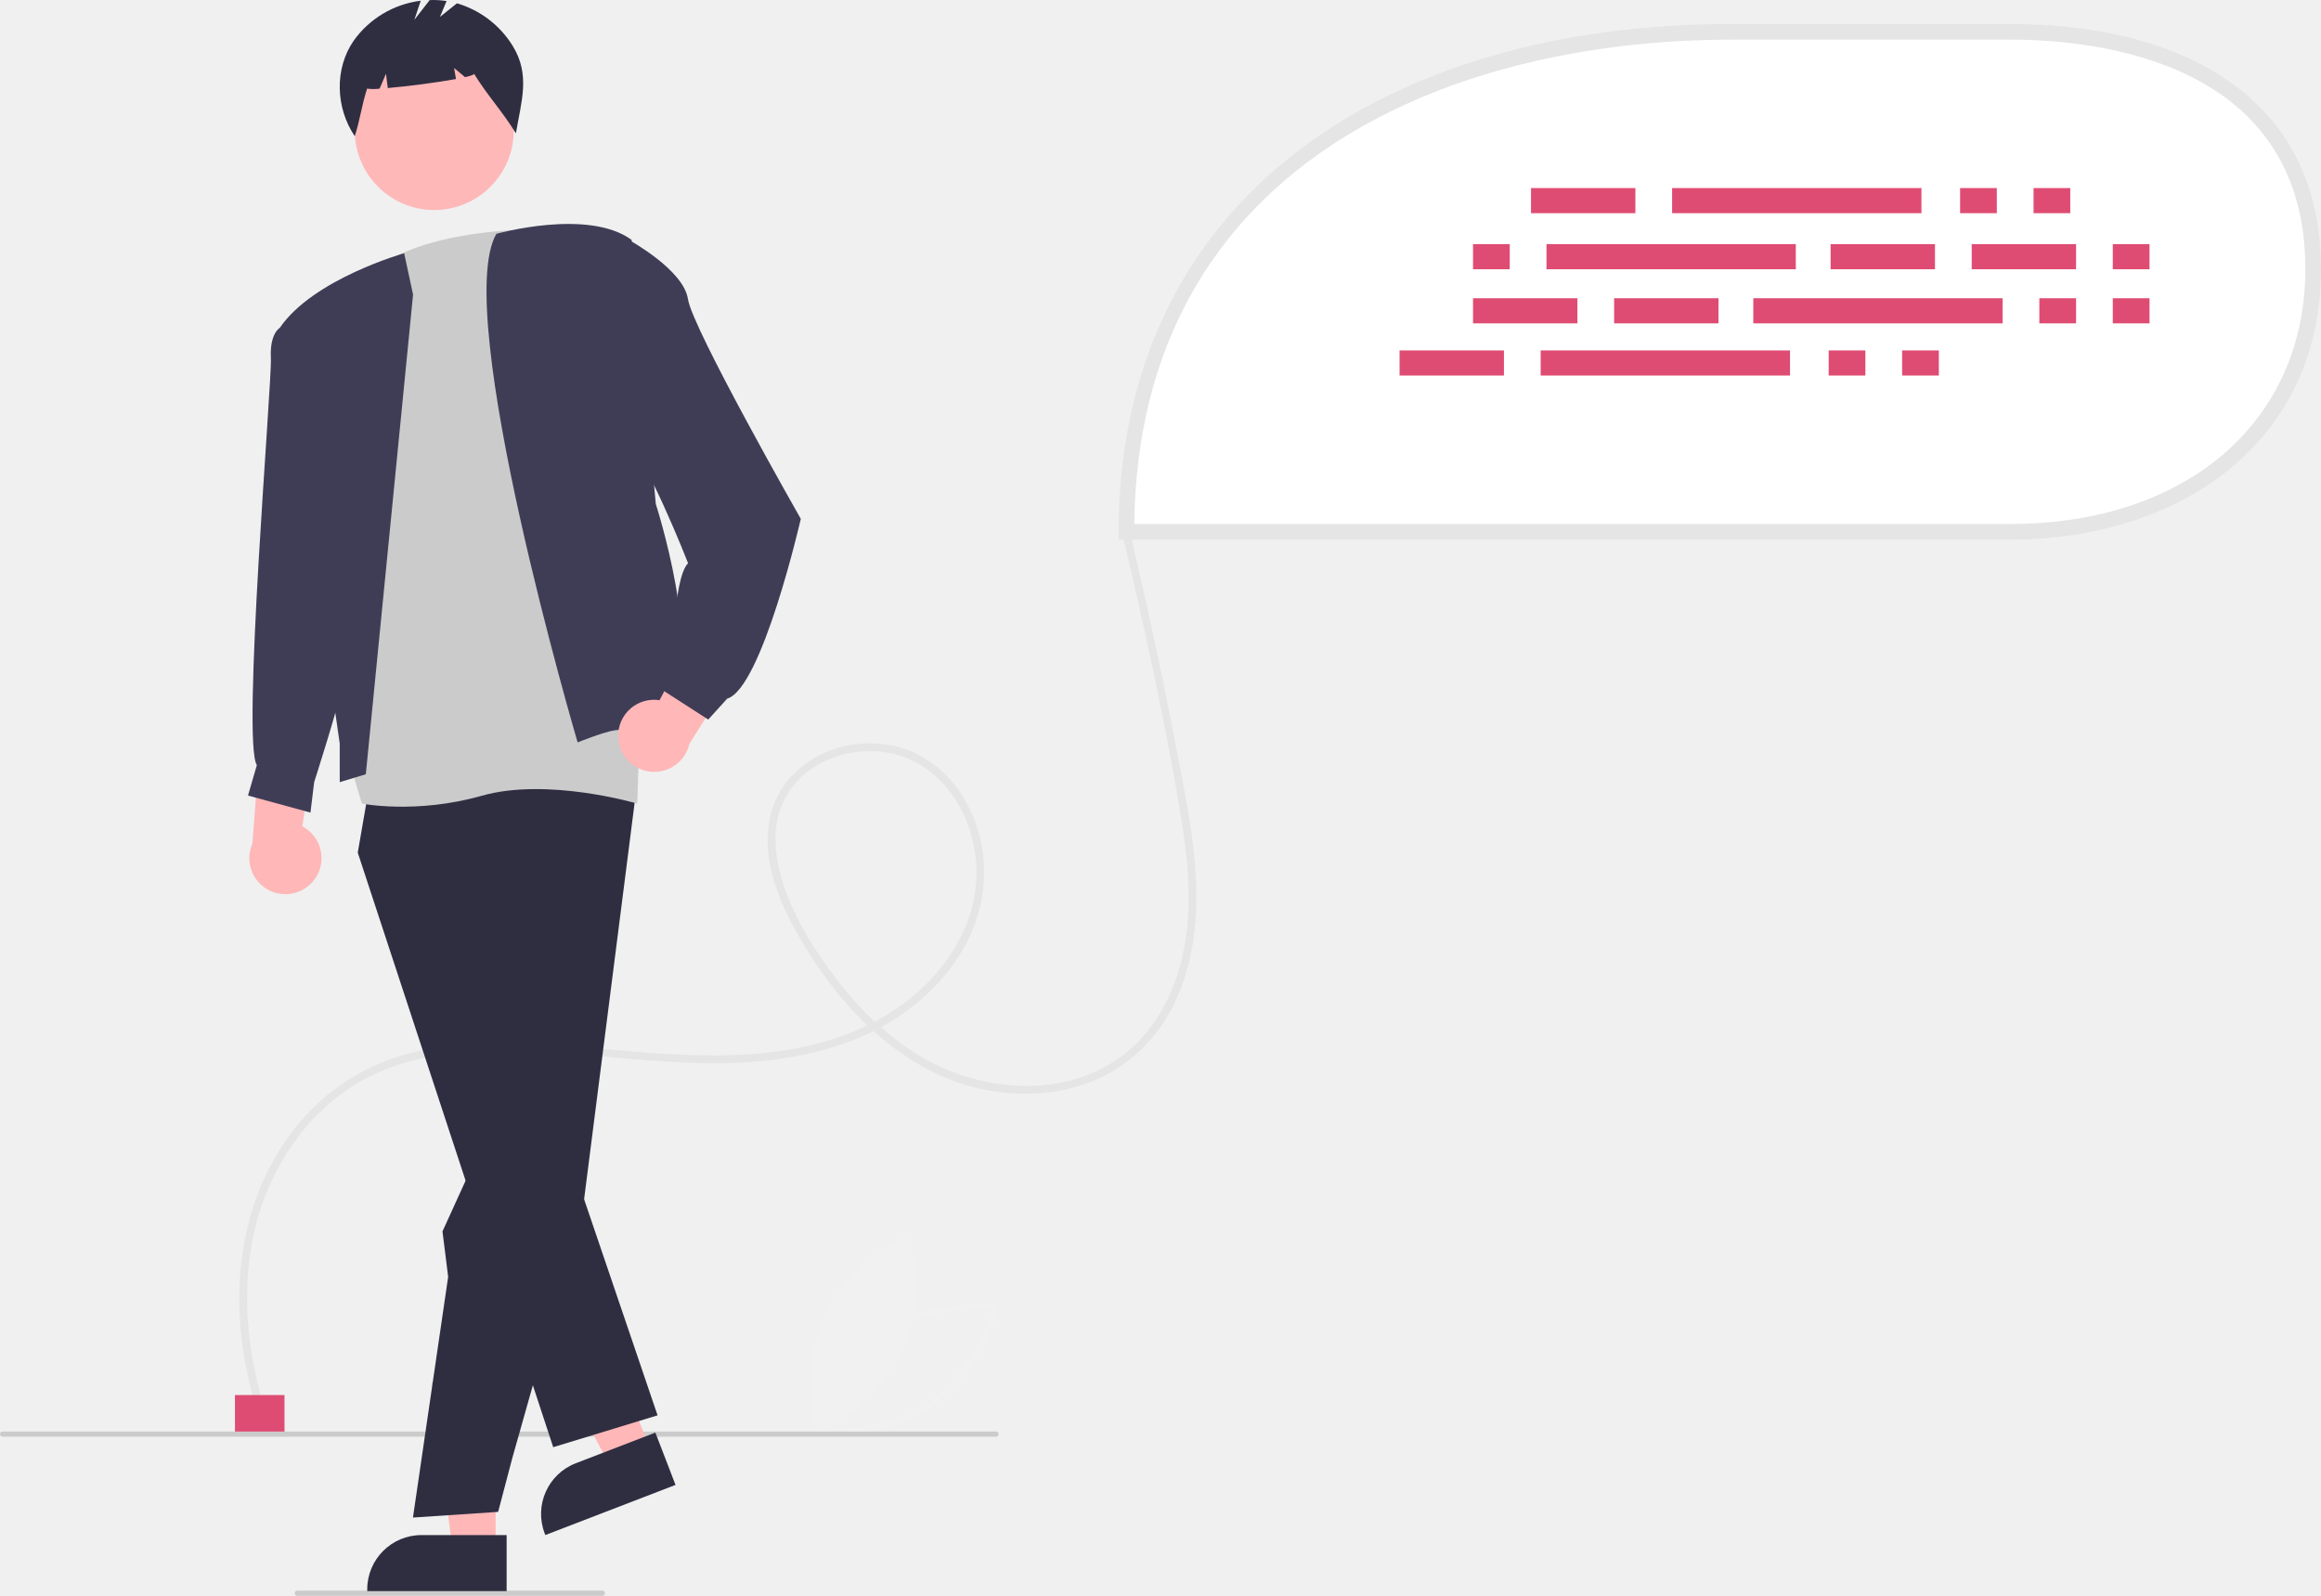
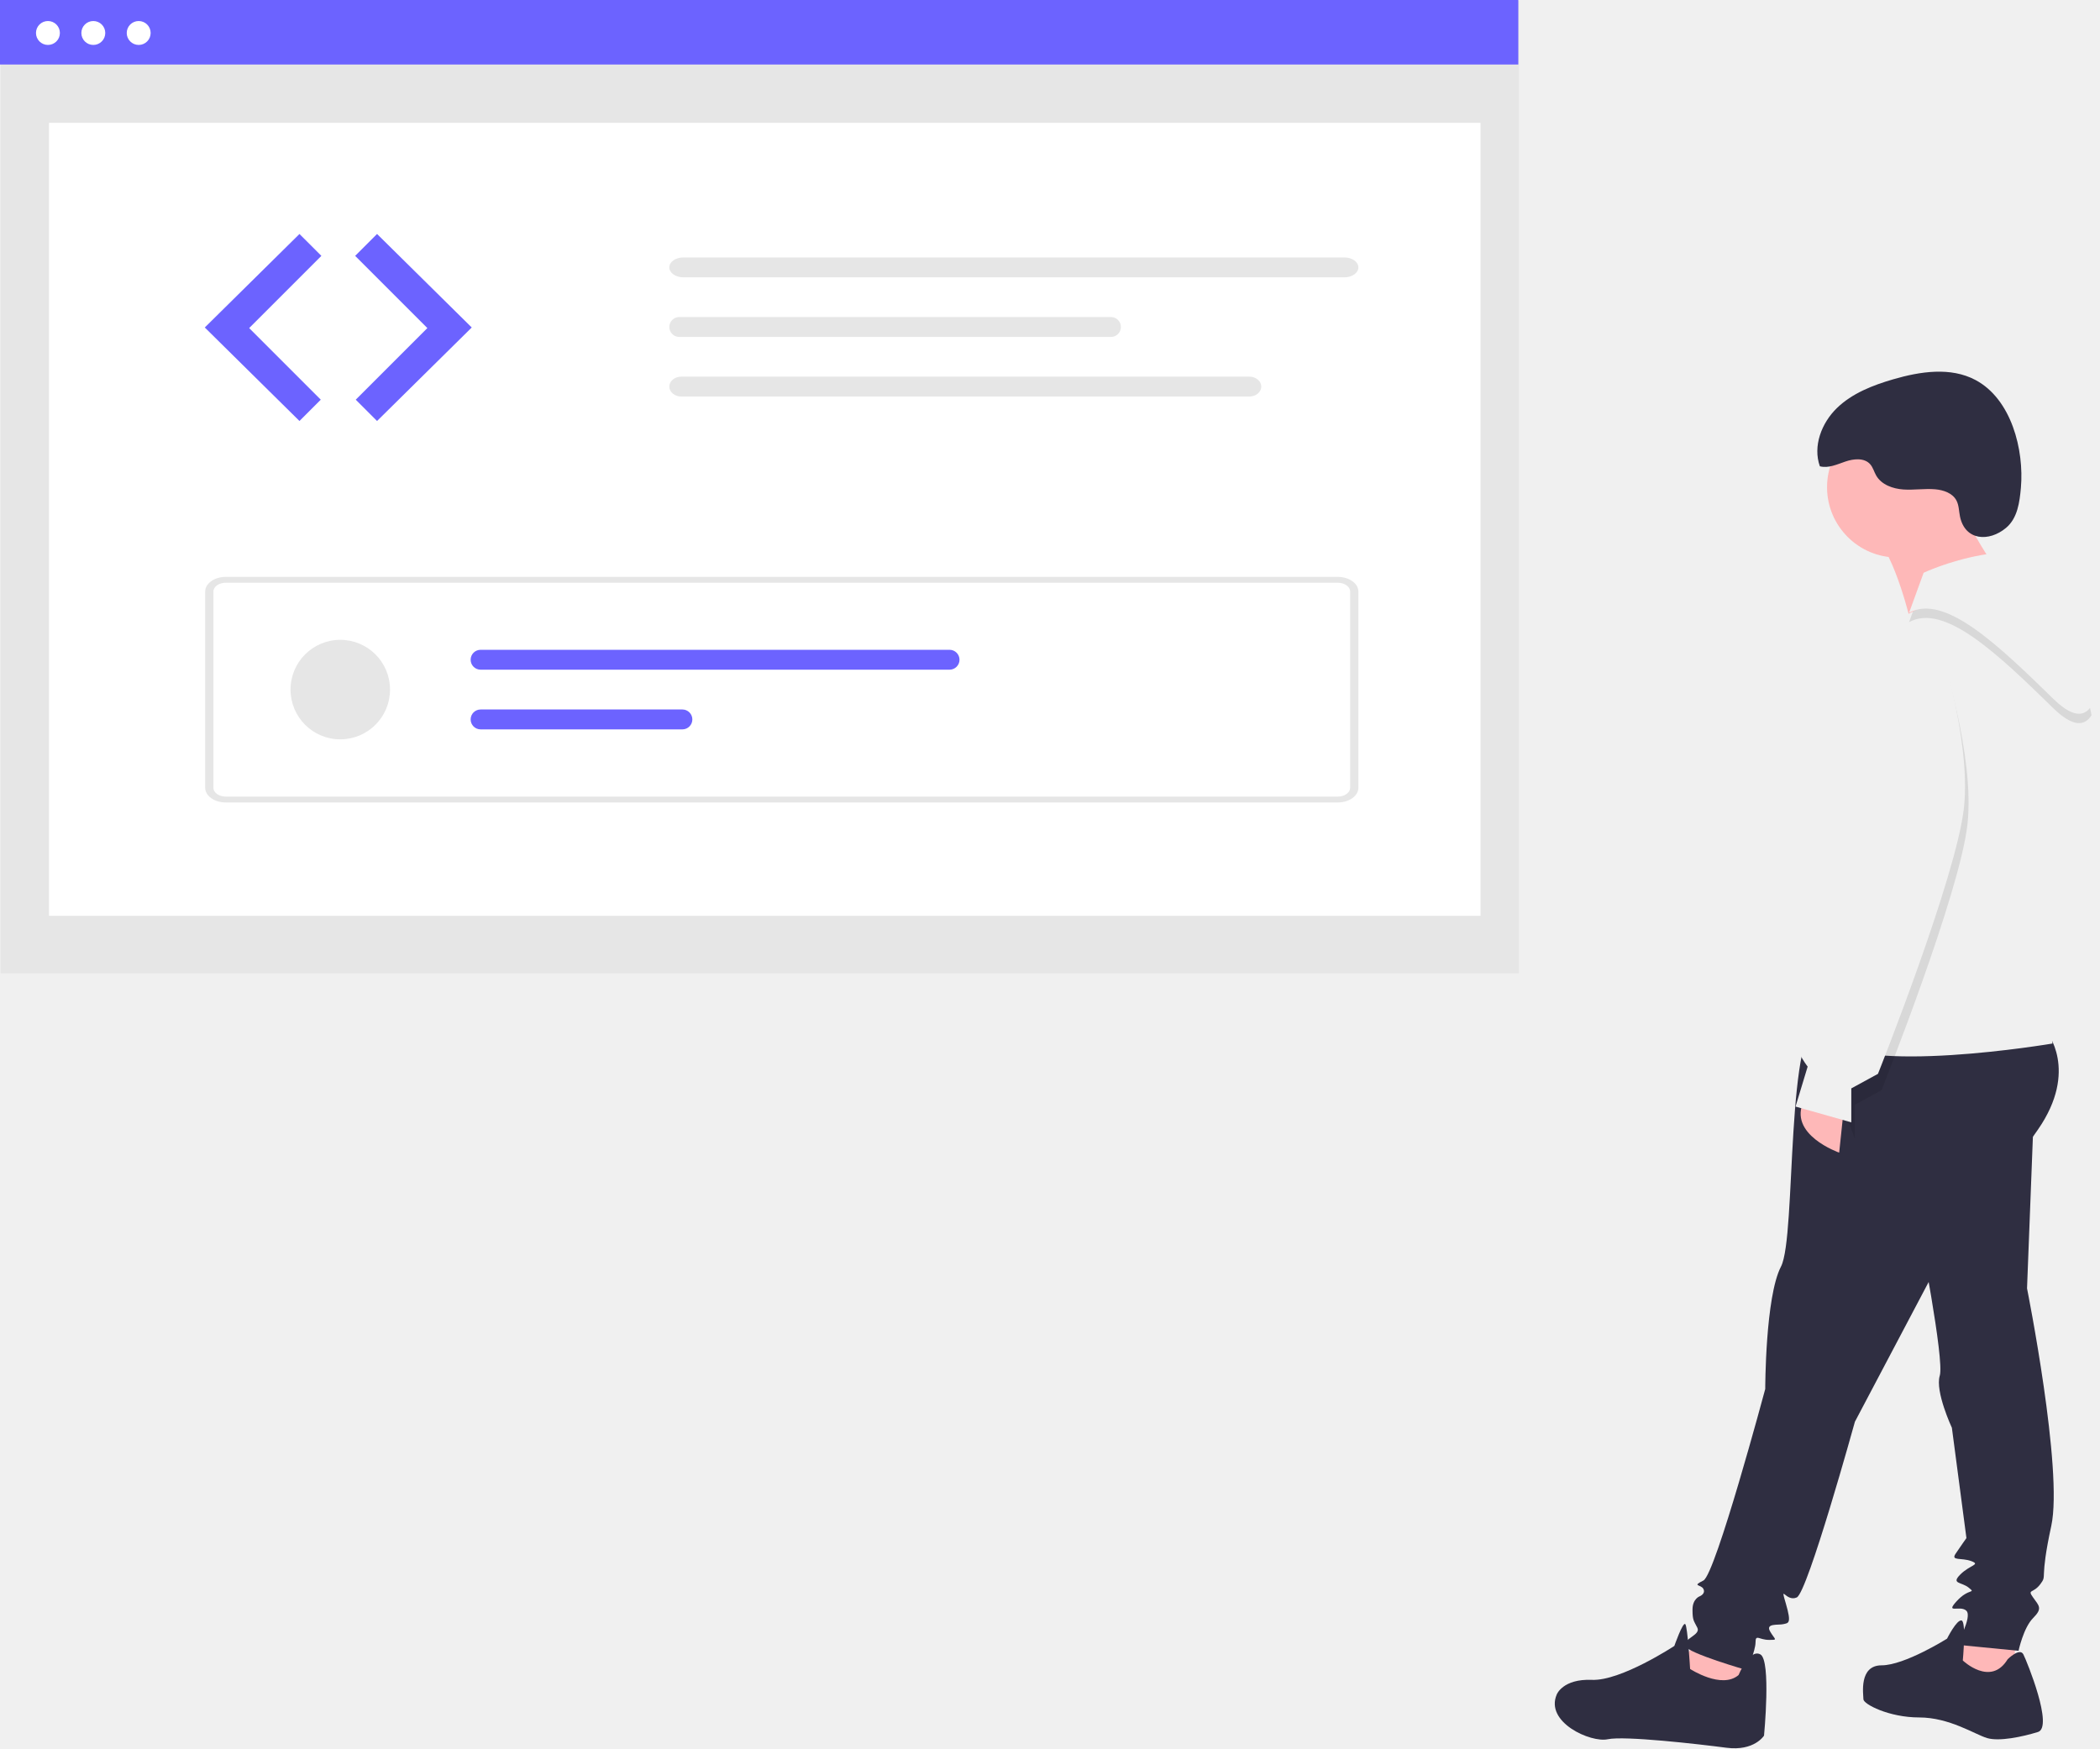
- <svg xmlns="http://www.w3.org/2000/svg" data-name="Layer 1" width="890.106" height="611.972" viewBox="0 0 890.106 611.972">
-   <path d="M467.023,693.807l.279-1.112c.062-.244,6.366-24.577,25.397-37.79,19.031-13.213,44.033-10.616,44.282-10.588l1.14.126-.28,1.111c-.062.244-6.366,24.577-25.397,37.79-19.031,13.213-44.033,10.616-44.282,10.588Zm26.817-37.258c-16.09,11.171-22.792,30.594-24.27,35.49,5.106.323,25.66.824,41.735-10.337,16.073-11.16,22.788-30.591,24.27-35.49C530.466,645.888,509.913,645.388,493.839,656.548Z" transform="translate(-154.9469 -144.014)" fill="#f1f1f1" />
-   <path d="M500.749,662.453c-9.598,20.969-32.21,31.179-32.21,31.179s-7.05-23.787,2.548-44.756S503.296,617.697,503.296,617.697,510.347,641.484,500.749,662.453Z" transform="translate(-154.9469 -144.014)" fill="#f1f1f1" />
-   <path d="M257.106,686.225c-10.35-31.83-11.197-68.003,6.294-97.533,7.436-12.553,17.886-23.393,30.704-30.48,14.785-8.174,31.852-10.847,48.549-11.216,36.306-.801,72.365,7.969,108.675,3.435,16.291-2.034,32.541-6.598,46.505-15.447,12.074-7.651,22.554-18.358,28.738-31.343a57.36,57.36,0,0,0,3.841-39.854c-3.432-12.593-11.508-24.367-23.319-30.396-10.731-5.478-23.904-5.623-34.992-1.093-11.928,4.874-20.517,14.956-22.344,27.859-2.279,16.097,4.969,32.023,13.037,45.497,7.766,12.969,17.181,25.141,28.621,35.083,11.081,9.63,24.147,17.221,38.52,20.594,13.635,3.2,28.341,2.917,41.595-1.809a59.165,59.165,0,0,0,32.023-27.392c7.759-14.033,10.468-30.247,10.201-46.133-.315-18.761-4.274-37.333-7.808-55.691q-5.377-27.928-11.556-55.694-3.012-13.534-6.213-27.025c-.445-1.878-3.339-1.083-2.893.798,8.488,35.797,16.424,71.88,22.445,108.184,2.858,17.233,4.648,35.106,1.064,52.373-3.022,14.561-9.805,28.677-21.405,38.311-22.136,18.384-55.153,16.056-78.845,2.183-12.777-7.482-23.616-17.961-32.59-29.67-9.277-12.104-17.917-25.947-21.833-40.806-2.022-7.672-2.598-15.862-.263-23.535a30.765,30.765,0,0,1,10.149-14.992c9.009-7.309,21.746-9.934,33.005-7.471,12.685,2.775,22.499,12.321,27.765,23.933a53.342,53.342,0,0,1,1.787,38.867c-4.542,13.424-13.962,24.898-25.285,33.243-12.89,9.498-28.252,14.886-43.94,17.541-35.196,5.957-70.551-1.833-105.812-2.548-16.069-.326-32.539.911-47.726,6.527a81.546,81.546,0,0,0-34.626,24.752c-20.066,24.342-25.621,56.645-20.871,87.268a157.091,157.091,0,0,0,5.912,24.477c.594,1.828,3.492,1.046,2.893-.798Z" transform="translate(-154.9469 -144.014)" fill="#e5e5e5" />
-   <rect x="90.106" y="534.972" width="19" height="15" fill="#df4c73" />
-   <path d="M586.926,347.955H925.813c64.198,0,116.24-36.591,116.24-100.788v-0c0-64.198-52.042-90.955-116.24-90.955H819.406c-128.395,0-232.48,63.348-232.48,191.743Z" transform="translate(-154.9469 -144.014)" fill="#fff" />
-   <path d="M925.813,350.954H583.925v-3c0-61.431,23.957-112.059,69.28-146.411,41.719-31.619,99.189-48.333,166.2-48.333H925.813c34.373,0,63.389,7.588,83.914,21.945,23.441,16.396,35.326,40.624,35.326,72.01,0,31.466-12.154,58.021-35.149,76.792C988.58,341.367,958.716,350.954,925.813,350.954Zm-335.869-6H925.813c67.732,0,113.24-39.298,113.24-97.788,0-79.385-79.192-87.955-113.24-87.955H819.406C709.267,159.211,591.633,208.075,589.944,344.954Z" transform="translate(-154.9469 -144.014)" fill="#e5e5e5" />
-   <rect x="587.145" y="72.118" width="40.028" height="9.636" fill="#df4c73" />
-   <rect x="751.702" y="72.118" width="14.084" height="9.636" fill="#df4c73" />
-   <rect x="779.87" y="72.118" width="14.084" height="9.636" fill="#df4c73" />
-   <rect x="641.256" y="72.118" width="95.621" height="9.636" fill="#df4c73" />
-   <rect x="536.74" y="134.383" width="40.028" height="9.636" fill="#df4c73" />
-   <rect x="701.297" y="134.383" width="14.084" height="9.636" fill="#df4c73" />
-   <rect x="729.465" y="134.383" width="14.084" height="9.636" fill="#df4c73" />
-   <rect x="590.851" y="134.383" width="95.621" height="9.636" fill="#df4c73" />
-   <rect x="702.039" y="93.614" width="40.028" height="9.636" fill="#df4c73" />
-   <rect x="756.15" y="93.614" width="40.028" height="9.636" fill="#df4c73" />
-   <rect x="810.261" y="93.614" width="14.084" height="9.636" fill="#df4c73" />
-   <rect x="564.907" y="93.614" width="14.084" height="9.636" fill="#df4c73" />
-   <rect x="593.075" y="93.614" width="95.621" height="9.636" fill="#df4c73" />
-   <rect x="619.019" y="114.369" width="40.028" height="9.636" fill="#df4c73" />
-   <rect x="564.907" y="114.369" width="40.028" height="9.636" fill="#df4c73" />
-   <rect x="810.261" y="114.369" width="14.084" height="9.636" fill="#df4c73" />
-   <rect x="782.094" y="114.369" width="14.084" height="9.636" fill="#df4c73" />
-   <rect x="672.389" y="114.369" width="95.621" height="9.636" fill="#df4c73" />
-   <path d="M536.947,694.986h-381a1,1,0,0,1,0-2h381a1,1,0,0,1,0,2Z" transform="translate(-154.9469 -144.014)" fill="#cbcbcb" />
-   <path d="M385.947,755.986h-117a1,1,0,0,1,0-2h117a1,1,0,1,1,0,2Z" transform="translate(-154.9469 -144.014)" fill="#cbcbcb" />
-   <path d="M275.368,481.503a13.749,13.749,0,0,0-4.482-20.601l7.248-48.321L255.098,423.26,251.747,467.509a13.824,13.824,0,0,0,23.621,13.994Z" transform="translate(-154.9469 -144.014)" fill="#ffb7b7" />
-   <polygon points="190.07 594.085 173.49 594.084 165.603 530.133 190.073 530.134 190.07 594.085" fill="#ffb7b7" />
-   <path d="M349.245,754.171l-53.461-.002v-.676a20.809,20.809,0,0,1,20.808-20.808h.001l32.652.001Z" transform="translate(-154.9469 -144.014)" fill="#2f2e41" />
-   <polygon points="249.331 555.947 233.847 561.911 203.476 505.027 226.328 496.225 249.331 555.947" fill="#ffb7b7" />
-   <path d="M414.008,713.449l-49.925,19.23-.243-.631a20.825,20.825,0,0,1,11.947-26.917l.001-0L406.28,693.384Z" transform="translate(-154.9469 -144.014)" fill="#2f2e41" />
-   <polygon points="141.884 299.94 137.199 326.966 212.158 554.969 252.175 542.753 223.581 458.657 194.687 333.962 194.061 289.516 141.884 299.94" fill="#2f2e41" />
-   <polygon points="158.371 581.952 171.87 489.638 169.693 472.216 194.061 418.738 191.253 291.986 244.39 299.94 223.581 463.201 196.481 559.086 191.037 579.774 158.371 581.952" fill="#2f2e41" />
-   <circle cx="166.537" cy="50.048" r="30.488" fill="#ffb8b8" />
-   <path d="M351.576,161.622A37.581,37.581,0,0,0,330.198,145.28l-6.536,5.229,2.541-6.099a34.597,34.597,0,0,0-6.46-.373l-5.881,7.561,2.434-7.302A37.222,37.222,0,0,0,290.619,159.569c-7.485,10.792-6.984,25.794.378,36.671,2.021-6.21,2.71-12.031,4.73-18.241a18.382,18.382,0,0,0,4.788.023l2.459-5.737.687,5.494c7.62-.664,18.924-2.122,26.148-3.457l-.702-4.215,4.203,3.502c2.213-.51,3.528-.972,3.419-1.325,5.373,8.662,10.697,14.195,16.07,22.856C354.837,182.924,358.438,172.768,351.576,161.622Z" transform="translate(-154.9469 -144.014)" fill="#2f2e41" />
-   <path d="M380.715,232.41s-58.061-5.161-83.473,15.93L289.363,437.421l4.345,14.755s20.783,4.148,46-3.007,59.628,3.007,59.628,3.007l3.7-115.78Z" transform="translate(-154.9469 -144.014)" fill="#cbcbcb" />
-   <path d="M295.24,440.925l18.119-183.943-3.42-15.861s-34.956,9.873-47.694,28.619l22.989,159.4v14.814Z" transform="translate(-154.9469 -144.014)" fill="#3f3d56" />
-   <path d="M376.471,428.71S327.86,263.813,345.305,233.684c0,0,35.089-9.895,51.855,2.31l9.286,101.277s18.631,57.907,4.344,71.525l3.135,13.618s-19.059,1.123-23.14,1.65S376.471,428.71,376.471,428.71Z" transform="translate(-154.9469 -144.014)" fill="#3f3d56" />
-   <path d="M273.083,268.649l-10.837,1.091s-3.896,2.116-3.417,11.52-11.245,147.212-5.383,156.161l-3.393,11.671,23.955,6.533,1.423-11.671s9.703-30.166,10.945-37.83S273.083,268.649,273.083,268.649Z" transform="translate(-154.9469 -144.014)" fill="#3f3d56" />
-   <path d="M392.023,426.417a13.75,13.75,0,0,1,15.86-13.891L430.806,369.376l12.161,22.289-23.633,37.559A13.824,13.824,0,0,1,392.023,426.417Z" transform="translate(-154.9469 -144.014)" fill="#ffb7b7" />
-   <path d="M383.163,241.344l12.908-5.35s21.018,11.424,22.703,22.703,43.28,84.293,43.28,84.293-14.872,65.002-28.233,68.947l-7.261,8.013-20.062-12.927,6.5-6.5s-.171-34.386,5.824-40.546c0,0-16.872-43.181-24.494-47.536S383.163,241.344,383.163,241.344Z" transform="translate(-154.9469 -144.014)" fill="#3f3d56" />
+ <svg xmlns="http://www.w3.org/2000/svg" data-name="Layer 1" width="845.724" height="704.031" viewBox="0 0 845.724 704.031">
+   <g id="f1503154-f50a-4680-8aa4-587be41cac87" data-name="Group 2">
+     <path id="a9e5a31c-10e6-4175-9779-4994367672f7-297" data-name="Path 4" d="M880.724,762.754l-1.464,19.525-29.773-9.762,12.2-14.643Z" transform="translate(-177.1378 -97.98434)" fill="#feb8b8" />
+     <path id="f499a4aa-6a35-40fc-8432-e4c7ab26d048-298" data-name="Path 5" d="M989.083,756.409l-1.467,19.035-16.595,2.441-9.762-9.274,11.226-18.06Z" transform="translate(-177.1378 -97.98434)" fill="#feb8b8" />
+     <path id="fb70bf31-eafd-4d8a-8310-5130d8d104e1-299" data-name="Path 6" d="M1001.285,513.336s13.179,15.619-3.417,39.536-36.607,47.346-36.607,47.346l-37.1,70.286s-19.036,68.822-23.429,70.774-6.833-5.857-4.393,2.44.976,7.81-.976,8.3-7.321-.488-5.369,2.929,3.417,3.417-.488,3.417-5.369-2.44-5.369.976-3.417,11.226-3.417,11.226-23.917-6.833-24.893-9.762,6.345-4.393,4.881-7.321-1.952-2.929-1.952-7.321,2.929-5.369,2.929-5.369,2.44-.976,1.464-2.929-4.881-.976,0-3.417,24.895-77.121,24.895-77.121,0-37.1,6.345-49.3,1.464-99.084,16.6-100.06S1001.285,513.336,1001.285,513.336Z" transform="translate(-177.1378 -97.98434)" fill="#2f2e41" />
+     <path id="a89455c2-275d-4b70-b13c-192fbe474176-300" data-name="Path 7" d="M996.404,541.157l-2.929,75.655s14.643,73.215,9.762,95.667-1.464,19.524-4.393,23.429-5.369,1.952-2.929,5.369,3.9,4.393,0,8.3-5.857,13.179-5.857,13.179l-24.893-2.44s6.345-11.226,3.9-13.667-8.786,1.464-3.9-3.9,7.81-2.929,4.881-5.369-7.321-1.464-3.417-5.369,8.3-3.9,4.393-5.369-8.3,0-6.345-2.929,4.393-6.345,4.393-6.345l-5.857-44.417s-6.833-14.643-4.881-20.988-8.3-58.572-8.3-58.572Z" transform="translate(-177.1378 -97.98434)" fill="#2f2e41" />
+     <path id="a3024be5-ad86-493a-9bfb-258ab58160a1-301" data-name="Path 8" d="M985.668,766.17s4.881-4.881,6.345-1.952,12.2,29.286,5.857,31.238-15.619,3.9-20.5,2.44-15.131-8.3-27.333-8.3-22.452-5.369-22.452-7.321-1.952-13.667,7.321-13.667,26.357-10.738,26.357-10.738,3.9-7.81,5.857-7.321.488,16.107.488,16.107S978.832,777.396,985.668,766.17Z" transform="translate(-177.1378 -97.98434)" fill="#2f2e41" />
+     <path id="a57c92ce-496a-44de-934b-3ddd78679762-302" data-name="Path 9" d="M877.308,772.515s4.393-10.738,8.786-8.3,1.464,32.7,1.464,32.7-3.9,6.345-15.131,4.881-41-4.881-47.834-3.417-25.381-6.833-20.5-18.06c0,0,2.44-6.345,14.155-5.857s33.191-13.667,33.191-13.667,3.417-9.762,4.393-8.786,1.952,18.06,1.952,18.06S870.475,778.372,877.308,772.515Z" transform="translate(-177.1378 -97.98434)" fill="#2f2e41" />
+     <circle id="fa315d33-3eeb-4d45-ab88-aeb0e9694c5a" data-name="Ellipse 2" cx="764.111" cy="196.196" r="28.31" fill="#feb8b8" />
+     <path id="fbae87ba-2986-46ef-9932-134b7e0cae24-303" data-name="Path 10" d="M963.213,296.132s15.131,30.262,20.5,33.191-36.607,20.989-36.607,20.989-6.833-29.774-15.131-36.119S963.213,296.132,963.213,296.132Z" transform="translate(-177.1378 -97.98434)" fill="#feb8b8" />
+     <path id="fc15680c-e415-4000-ac02-b1f296562473-304" data-name="Path 11" d="M919.773,543.597l-1.952,18.548s-20.988-7.321-14.155-20.988Z" transform="translate(-177.1378 -97.98434)" fill="#feb8b8" />
+     <path id="ae3770ab-4aa4-41b9-9f4d-4c69df699916-305" data-name="Path 12" d="M911.478,515.776c14.643,15.615,92.247,2.436,92.247,2.436l-.972-11.225,9.762-10.243-2.927-47.837s8.78-22.45,10.243-56.617a30.78,30.78,0,0,0-.378-6.278c-5.032-30.607-54.87-50.32-56.239-49.857-.689.227-8.025,4.05-15.681,8.072-8.789,4.617-17.994,9.5-17.994,9.5-11.716,4.4-9.762,74.687-13.67,81.031s0,28.3,0,28.3l-4.39,20.987S896.831,500.161,911.478,515.776Z" transform="translate(-177.1378 -97.98434)" fill="#f0f0f0" />
+     <path id="b41fb511-fd5e-48e5-b733-0d9230f6b6d5-306" data-name="Path 13" d="M958.783,360.824s13.667,41,10.738,68.822-34.655,107.382-34.655,107.382l-10.733,5.857v13.666l-7.553-20.458,20.77-43.428S911.433,342.765,958.783,360.824Z" transform="translate(-177.1378 -97.98434)" opacity="0.1" style="isolation:isolate" />
+     <path id="efbdbf49-3b58-4bc5-8391-5fbab31acdf7-307" data-name="Path 14" d="M945.965,348.522c14.161-7.808,35.639,12.7,58.09,34.657,8.063,7.883,12.726,7.09,15.4,2.832-5.032-30.607-54.87-50.32-56.239-49.857-.689.227-8.025,4.05-15.681,8.072Z" transform="translate(-177.1378 -97.98434)" opacity="0.1" style="isolation:isolate" />
+     <path id="a2828270-d54b-4ede-bb2b-8639f55947f0-308" data-name="Path 15" d="M945.972,344.749l5.857-16.107s40.024-19.036,66.381,0l4.393,27.333s3.9,45.393-18.548,23.429S960.125,336.939,945.972,344.749Z" transform="translate(-177.1378 -97.98434)" fill="#f0f0f0" />
+     <path id="f68da632-d878-40c3-a103-67cfc5c970db-309" data-name="Path 16" d="M957.357,354.216s13.667,41,10.738,68.822-34.655,107.382-34.655,107.382l-10.738,5.861v13.667l-22.452-6.345,4.881-16.107s-7.81-9.762-2.44-12.691,4.393-19.036,4.393-19.036S910.011,336.156,957.357,354.216Z" transform="translate(-177.1378 -97.98434)" fill="#f0f0f0" />
+     <path id="f57115f6-7f5b-4177-880b-f5eff1305e5b-310" data-name="Path 17" d="M966.487,306.031c-.462-2.188-.4-4.542-1.448-6.517-1.573-2.961-5.188-4.2-8.529-4.492-4.265-.371-8.562.367-12.833.075s-8.833-1.92-10.959-5.635c-.848-1.482-1.266-3.227-2.391-4.512-2.341-2.674-6.608-2.26-9.972-1.114s-6.873,2.82-10.312,1.924c-2.892-8.091.669-17.424,6.828-23.415s14.465-9.215,22.715-11.618c10.881-3.17,23.126-5.043,33.13.282,14.507,7.721,19.626,28.158,18.288,43.39-.506,5.758-1.333,12.278-5.988,16.165C978.194,316.262,968.547,315.773,966.487,306.031Z" transform="translate(-177.1378 -97.98434)" fill="#2f2e41" />
+     <rect id="e1abf0e4-070b-4c82-8a12-ebedd4e3db02" data-name="Rectangle 1" x="0.262" y="0.347" width="611.461" height="391.607" fill="#e6e6e6" />
+     <rect id="ace8bea0-82e8-49b8-a50c-1e1cb532084f" data-name="Rectangle 2" x="19.746" y="49.464" width="576.492" height="319.322" fill="#fff" />
+     <rect id="b540f353-e277-4512-bc56-a133cea2858b" data-name="Rectangle 3" width="611.461" height="25.977" fill="#6c63ff" />
+     <circle id="b2b285b5-c1c3-4b12-9710-2898c7239781" data-name="Ellipse 3" cx="19.305" cy="13.281" r="4.815" fill="#fff" />
+     <circle id="a5a428bb-42a2-4f57-9e6c-9979c01a2490" data-name="Ellipse 4" cx="37.58" cy="13.281" r="4.815" fill="#fff" />
+     <circle id="a9929a25-14ce-4464-bac9-4165f1e3fae6" data-name="Ellipse 5" cx="55.855" cy="13.281" r="4.815" fill="#fff" />
+     <path id="b4a2d72b-abc3-4d2f-a2b8-a2aff6897b26-311" data-name="Path 37" d="M297.743,192.205l-38.133,37.657,38.133,37.656,8.58-8.58-28.835-28.839,29.076-29.076Z" transform="translate(-177.1378 -97.98434)" fill="#6c63ff" />
+     <path id="b5120d89-6cbe-4bfa-9a1b-cf9b07deff91-312" data-name="Path 38" d="M328.988,192.205l38.132,37.657-38.132,37.656-8.58-8.58,28.837-28.838-29.078-29.077Z" transform="translate(-177.1378 -97.98434)" fill="#6c63ff" />
+     <path id="a31271bd-8e2f-469b-8cee-8b6db3f92f99-313" data-name="Path 65" d="M452.332,201.655c-3.119,0-5.647,1.794-5.647,4.006s2.528,4.006,5.647,4.006h266.214c3.119,0,5.647-1.794,5.647-4.006s-2.528-4.006-5.647-4.006Z" transform="translate(-177.1378 -97.98434)" fill="#e6e6e6" />
+     <path id="bf577952-0fd5-43e0-be6b-ea1966b51a93-314" data-name="Path 78" d="M715.899,421.134h-447.838c-4.578,0-8.288-2.643-8.293-5.9v-79.042c.005-3.257,3.715-5.9,8.293-5.9h447.838c4.578,0,8.288,2.643,8.293,5.9v79.041C724.188,418.49,720.477,421.13,715.899,421.134Zm-447.838-88.484c-2.747,0-4.973,1.586-4.976,3.54v79.041c0,1.954,2.229,3.538,4.976,3.54h447.838c2.747,0,4.973-1.586,4.976-3.54v-79.039c0-1.954-2.229-3.538-4.976-3.54Z" transform="translate(-177.1378 -97.98434)" fill="#e6e6e6" />
+     <circle id="f7f4957b-eaa8-456b-bf02-bacf7de3ef80" data-name="Ellipse 13" cx="137.04" cy="277.695" r="20.036" fill="#e6e6e6" />
+     <path id="fb0f055d-da6e-47f2-bb6d-7ff26d7b746a-315" data-name="Path 79" d="M370.688,359.655a4.006,4.006,0,0,0-.01,8.012H559.549a4.006,4.006,0,0,0,0-8.012Z" transform="translate(-177.1378 -97.98434)" fill="#6c63ff" />
+     <path id="bfcde504-8c45-4d21-843b-87b1f7e22ce0-316" data-name="Path 80" d="M370.688,383.692a4.006,4.006,0,0,0-.01,8.012h81.276a4.006,4.006,0,0,0,.01-8.012H370.688Z" transform="translate(-177.1378 -97.98434)" fill="#6c63ff" />
+     <path id="a66699ea-75f1-4575-b6d5-52b0b1f8e30c-317" data-name="Path 81" d="M450.388,225.655a4.019,4.019,0,0,0,0,8.012h174.47a4.019,4.019,0,0,0,0-8.012Z" transform="translate(-177.1378 -97.98434)" fill="#e6e6e6" />
+     <path id="bbc4ca7b-25d4-4c7e-b3d4-0411f69bd48f-318" data-name="Path 82" d="M451.536,249.655c-2.679,0-4.851,1.794-4.851,4.006s2.172,4.006,4.851,4.006h228.7c2.679,0,4.851-1.794,4.851-4.006s-2.172-4.006-4.851-4.006Z" transform="translate(-177.1378 -97.98434)" fill="#e6e6e6" />
+   </g>
</svg>
